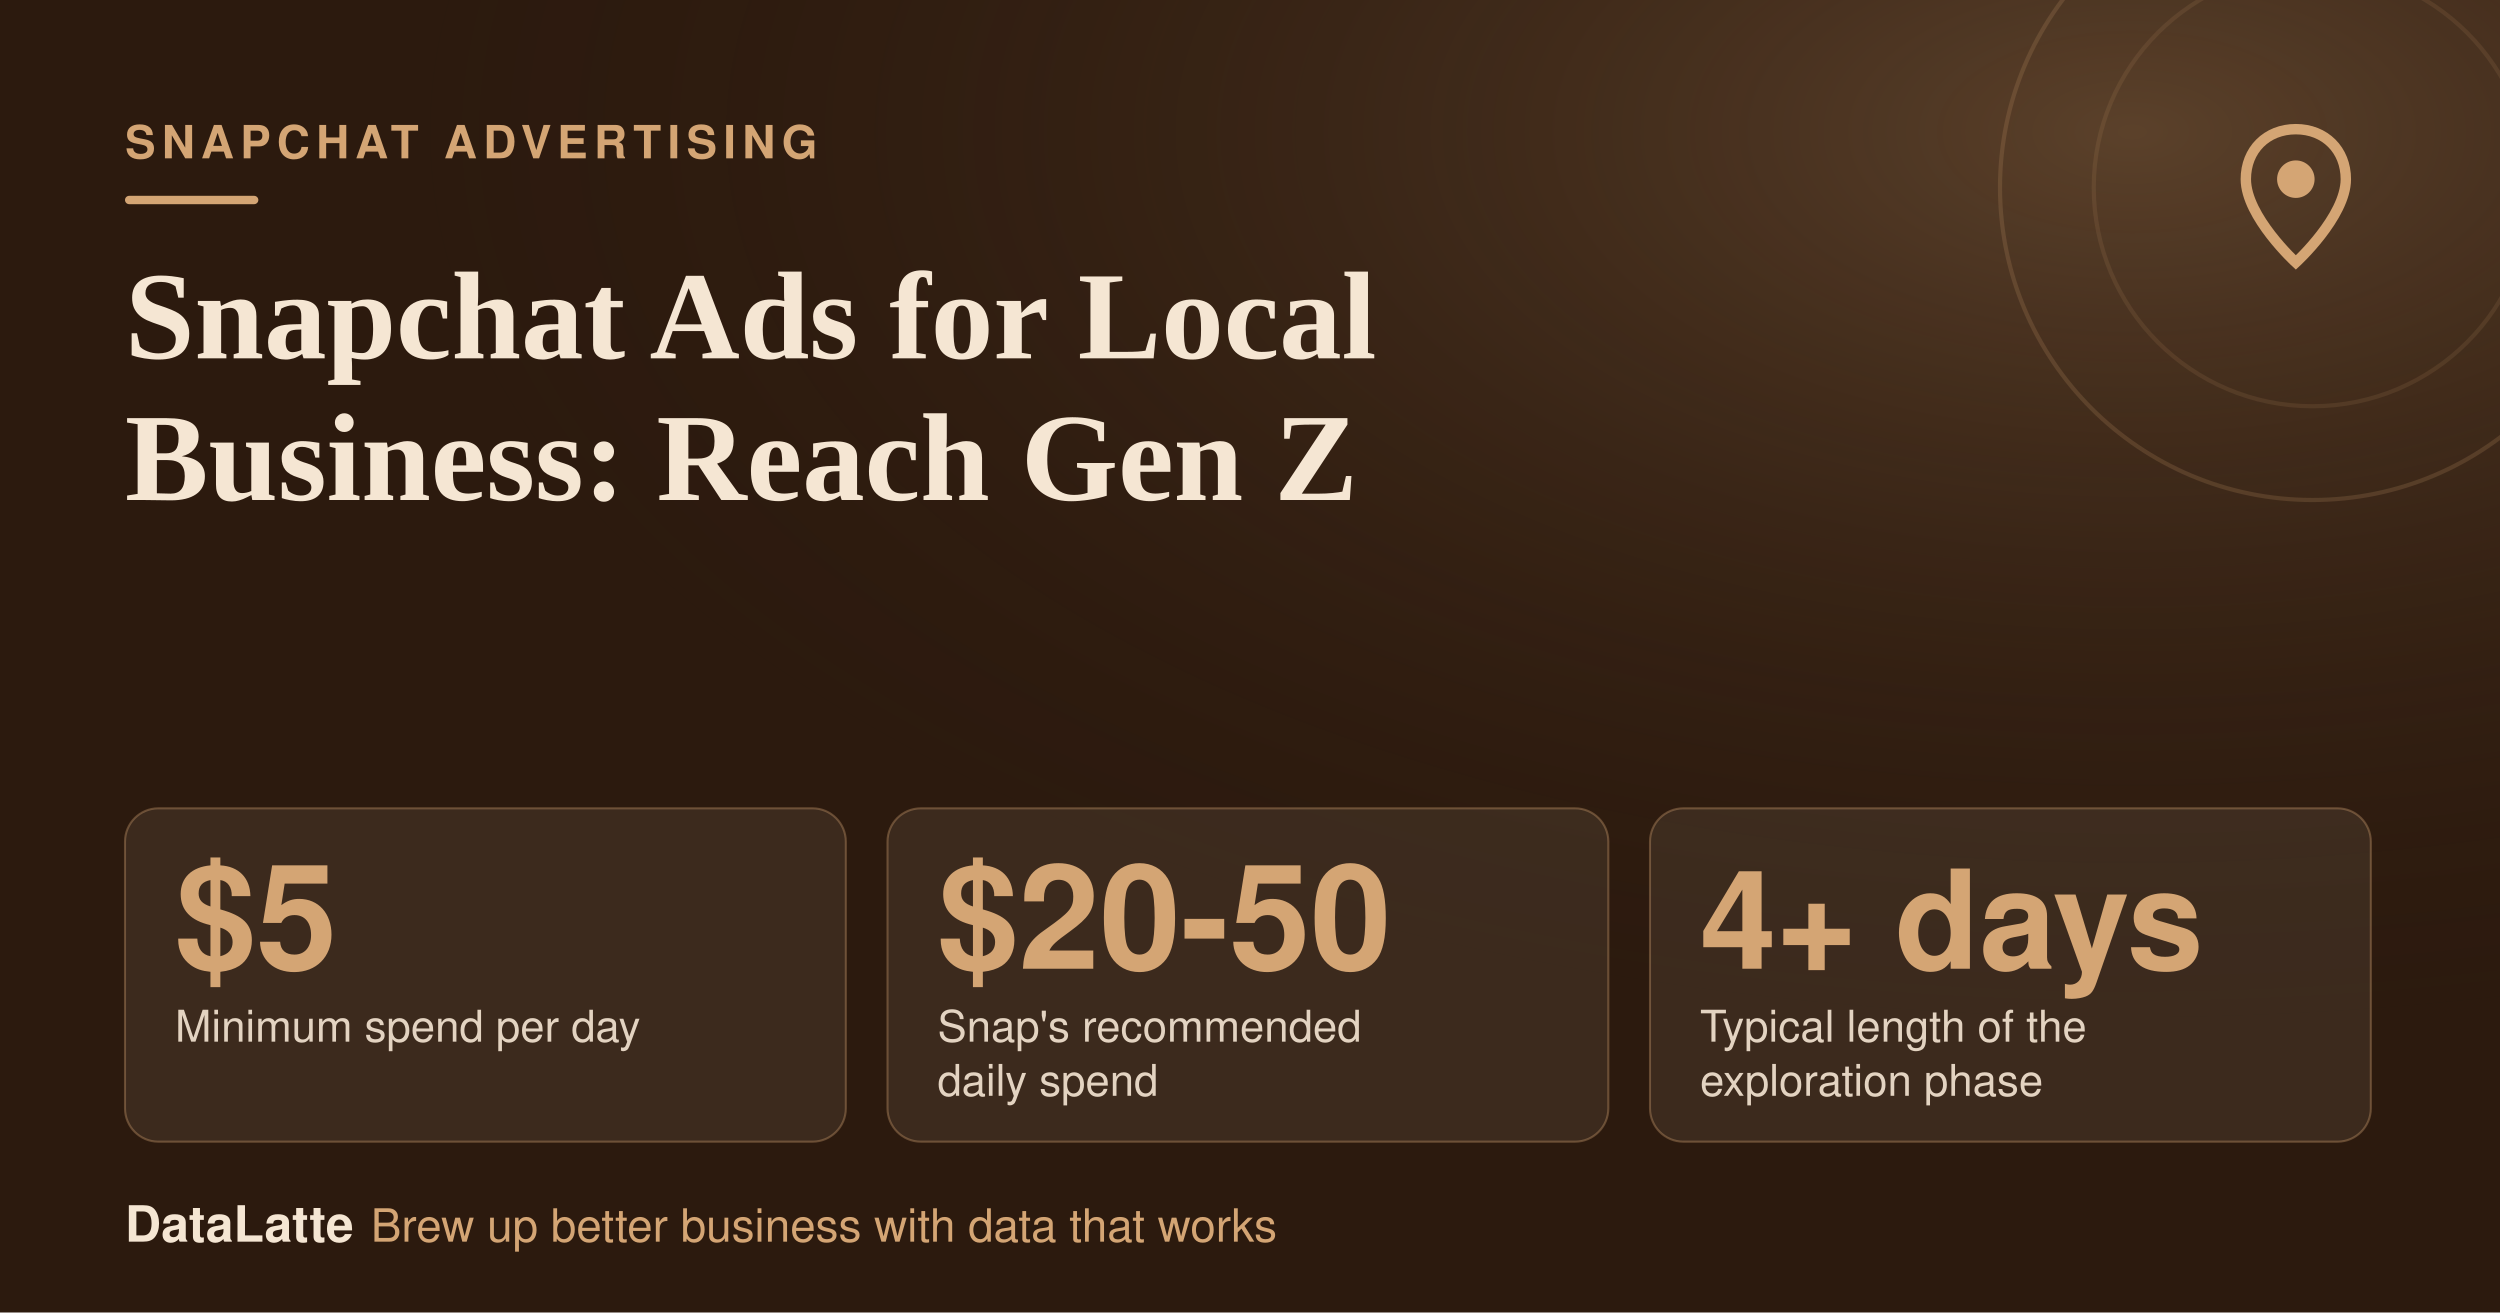
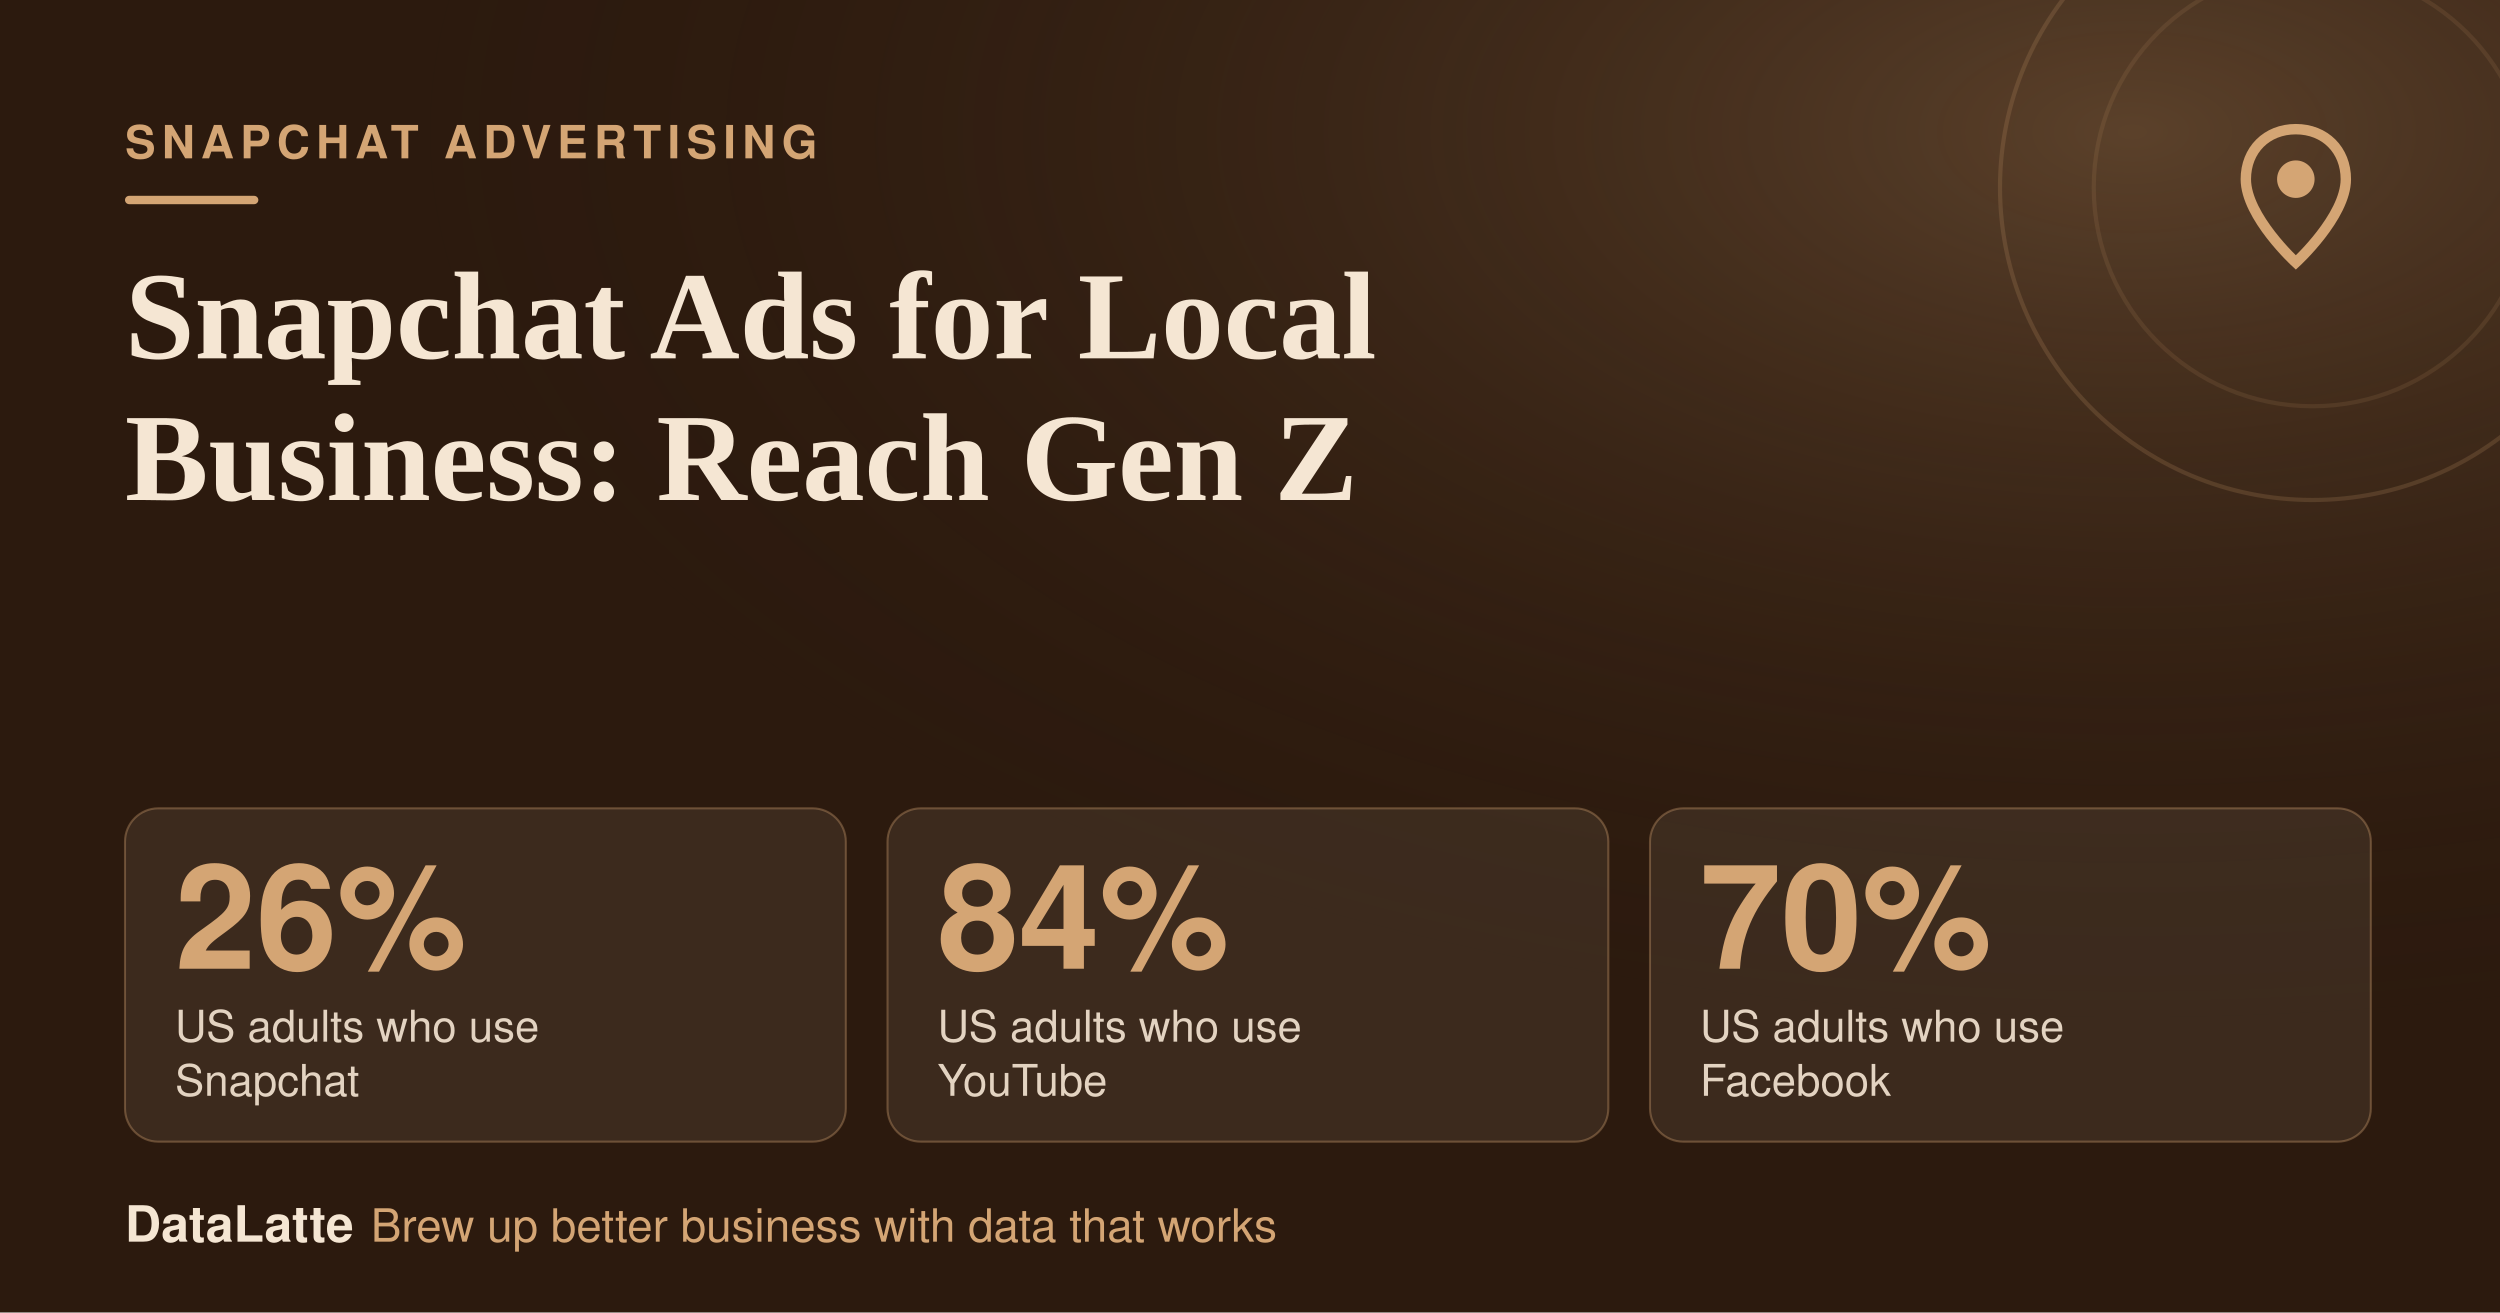
<svg xmlns="http://www.w3.org/2000/svg" width="1200" height="630" viewBox="0 0 1200 630" role="img" aria-label="Snapchat Ads for Local Business: Reach Gen Z">
  <defs>
    <radialGradient id="g" cx="85%" cy="10%" r="70%">
      <stop offset="0" stop-color="#d4a574" stop-opacity="0.28" />
      <stop offset="1" stop-color="#2c1a0e" stop-opacity="0" />
    </radialGradient>
  </defs>
  <rect width="1200" height="630" fill="#2c1a0e" />
  <rect width="1200" height="630" fill="url(#g)" />
  <circle cx="1110" cy="90" r="150" fill="none" stroke="#d4a574" stroke-opacity="0.18" stroke-width="2" />
  <circle cx="1110" cy="90" r="105" fill="none" stroke="#d4a574" stroke-opacity="0.12" stroke-width="2" />
  <g transform="translate(1076 62) scale(1.0)">
    <path d="M26 0C12 0 2 10 2 24c0 18 24 40 24 40s24-22 24-40C50 10 40 0 26 0z" fill="none" stroke="#d4a574" stroke-width="5" />
    <circle cx="26" cy="24" r="9" fill="#d4a574" />
  </g>
  <text x="60" y="76" font-family="Helvetica, Arial, sans-serif" font-size="22" font-weight="700" fill="#d4a574" letter-spacing="3">SNAPCHAT ADVERTISING</text>
  <rect x="60" y="94" width="64" height="4" rx="2" fill="#d4a574" />
  <text x="60" y="172" font-family="Georgia, 'Times New Roman', serif" font-size="60" font-weight="700" fill="#f5e6d3">Snapchat Ads for Local</text>
  <text x="60" y="240" font-family="Georgia, 'Times New Roman', serif" font-size="60" font-weight="700" fill="#f5e6d3">Business: Reach Gen Z</text>
  <rect x="60" y="388" width="346" height="160" rx="16" fill="#f5e6d3" fill-opacity="0.08" stroke="#d4a574" stroke-opacity="0.35" />
-   <text x="84" y="465" font-family="Helvetica, Arial, sans-serif" font-size="70" font-weight="800" fill="#d4a574">$5</text>
-   <text x="84" y="500" font-family="Helvetica, Arial, sans-serif" font-size="21" fill="#f5e6d3" fill-opacity="0.9">Minimum spend per day</text>
+   <text x="84" y="465" font-family="Helvetica, Arial, sans-serif" font-size="70" font-weight="800" fill="#d4a574">26%</text>
+   <text x="84" y="500" font-family="Helvetica, Arial, sans-serif" font-size="21" fill="#f5e6d3" fill-opacity="0.9">US adults who use</text>
+   <text x="84" y="526" font-family="Helvetica, Arial, sans-serif" font-size="21" fill="#f5e6d3" fill-opacity="0.9">Snapchat</text>
  <rect x="426" y="388" width="346" height="160" rx="16" fill="#f5e6d3" fill-opacity="0.08" stroke="#d4a574" stroke-opacity="0.35" />
-   <text x="450" y="465" font-family="Helvetica, Arial, sans-serif" font-size="70" font-weight="800" fill="#d4a574">$20-50</text>
-   <text x="450" y="500" font-family="Helvetica, Arial, sans-serif" font-size="21" fill="#f5e6d3" fill-opacity="0.9">Snap's recommended</text>
-   <text x="450" y="526" font-family="Helvetica, Arial, sans-serif" font-size="21" fill="#f5e6d3" fill-opacity="0.9">daily spend</text>
+   <text x="450" y="465" font-family="Helvetica, Arial, sans-serif" font-size="70" font-weight="800" fill="#d4a574">84%</text>
+   <text x="450" y="500" font-family="Helvetica, Arial, sans-serif" font-size="21" fill="#f5e6d3" fill-opacity="0.9">US adults who use</text>
+   <text x="450" y="526" font-family="Helvetica, Arial, sans-serif" font-size="21" fill="#f5e6d3" fill-opacity="0.9">YouTube</text>
  <rect x="792" y="388" width="346" height="160" rx="16" fill="#f5e6d3" fill-opacity="0.08" stroke="#d4a574" stroke-opacity="0.35" />
-   <text x="816" y="465" font-family="Helvetica, Arial, sans-serif" font-size="66" font-weight="800" fill="#d4a574">4+ days</text>
-   <text x="816" y="500" font-family="Helvetica, Arial, sans-serif" font-size="21" fill="#f5e6d3" fill-opacity="0.9">Typical length of the</text>
-   <text x="816" y="526" font-family="Helvetica, Arial, sans-serif" font-size="21" fill="#f5e6d3" fill-opacity="0.9">exploration phase</text>
+   <text x="816" y="465" font-family="Helvetica, Arial, sans-serif" font-size="70" font-weight="800" fill="#d4a574">70%</text>
+   <text x="816" y="500" font-family="Helvetica, Arial, sans-serif" font-size="21" fill="#f5e6d3" fill-opacity="0.9">US adults who use</text>
+   <text x="816" y="526" font-family="Helvetica, Arial, sans-serif" font-size="21" fill="#f5e6d3" fill-opacity="0.9">Facebook</text>
  <text x="60" y="596" font-family="Helvetica, Arial, sans-serif" font-size="24" font-weight="700" fill="#f5e6d3">DataLatte</text>
  <text x="178" y="596" font-family="Helvetica, Arial, sans-serif" font-size="22" fill="#d4a574">Brew up better business with data that works</text>
</svg>
